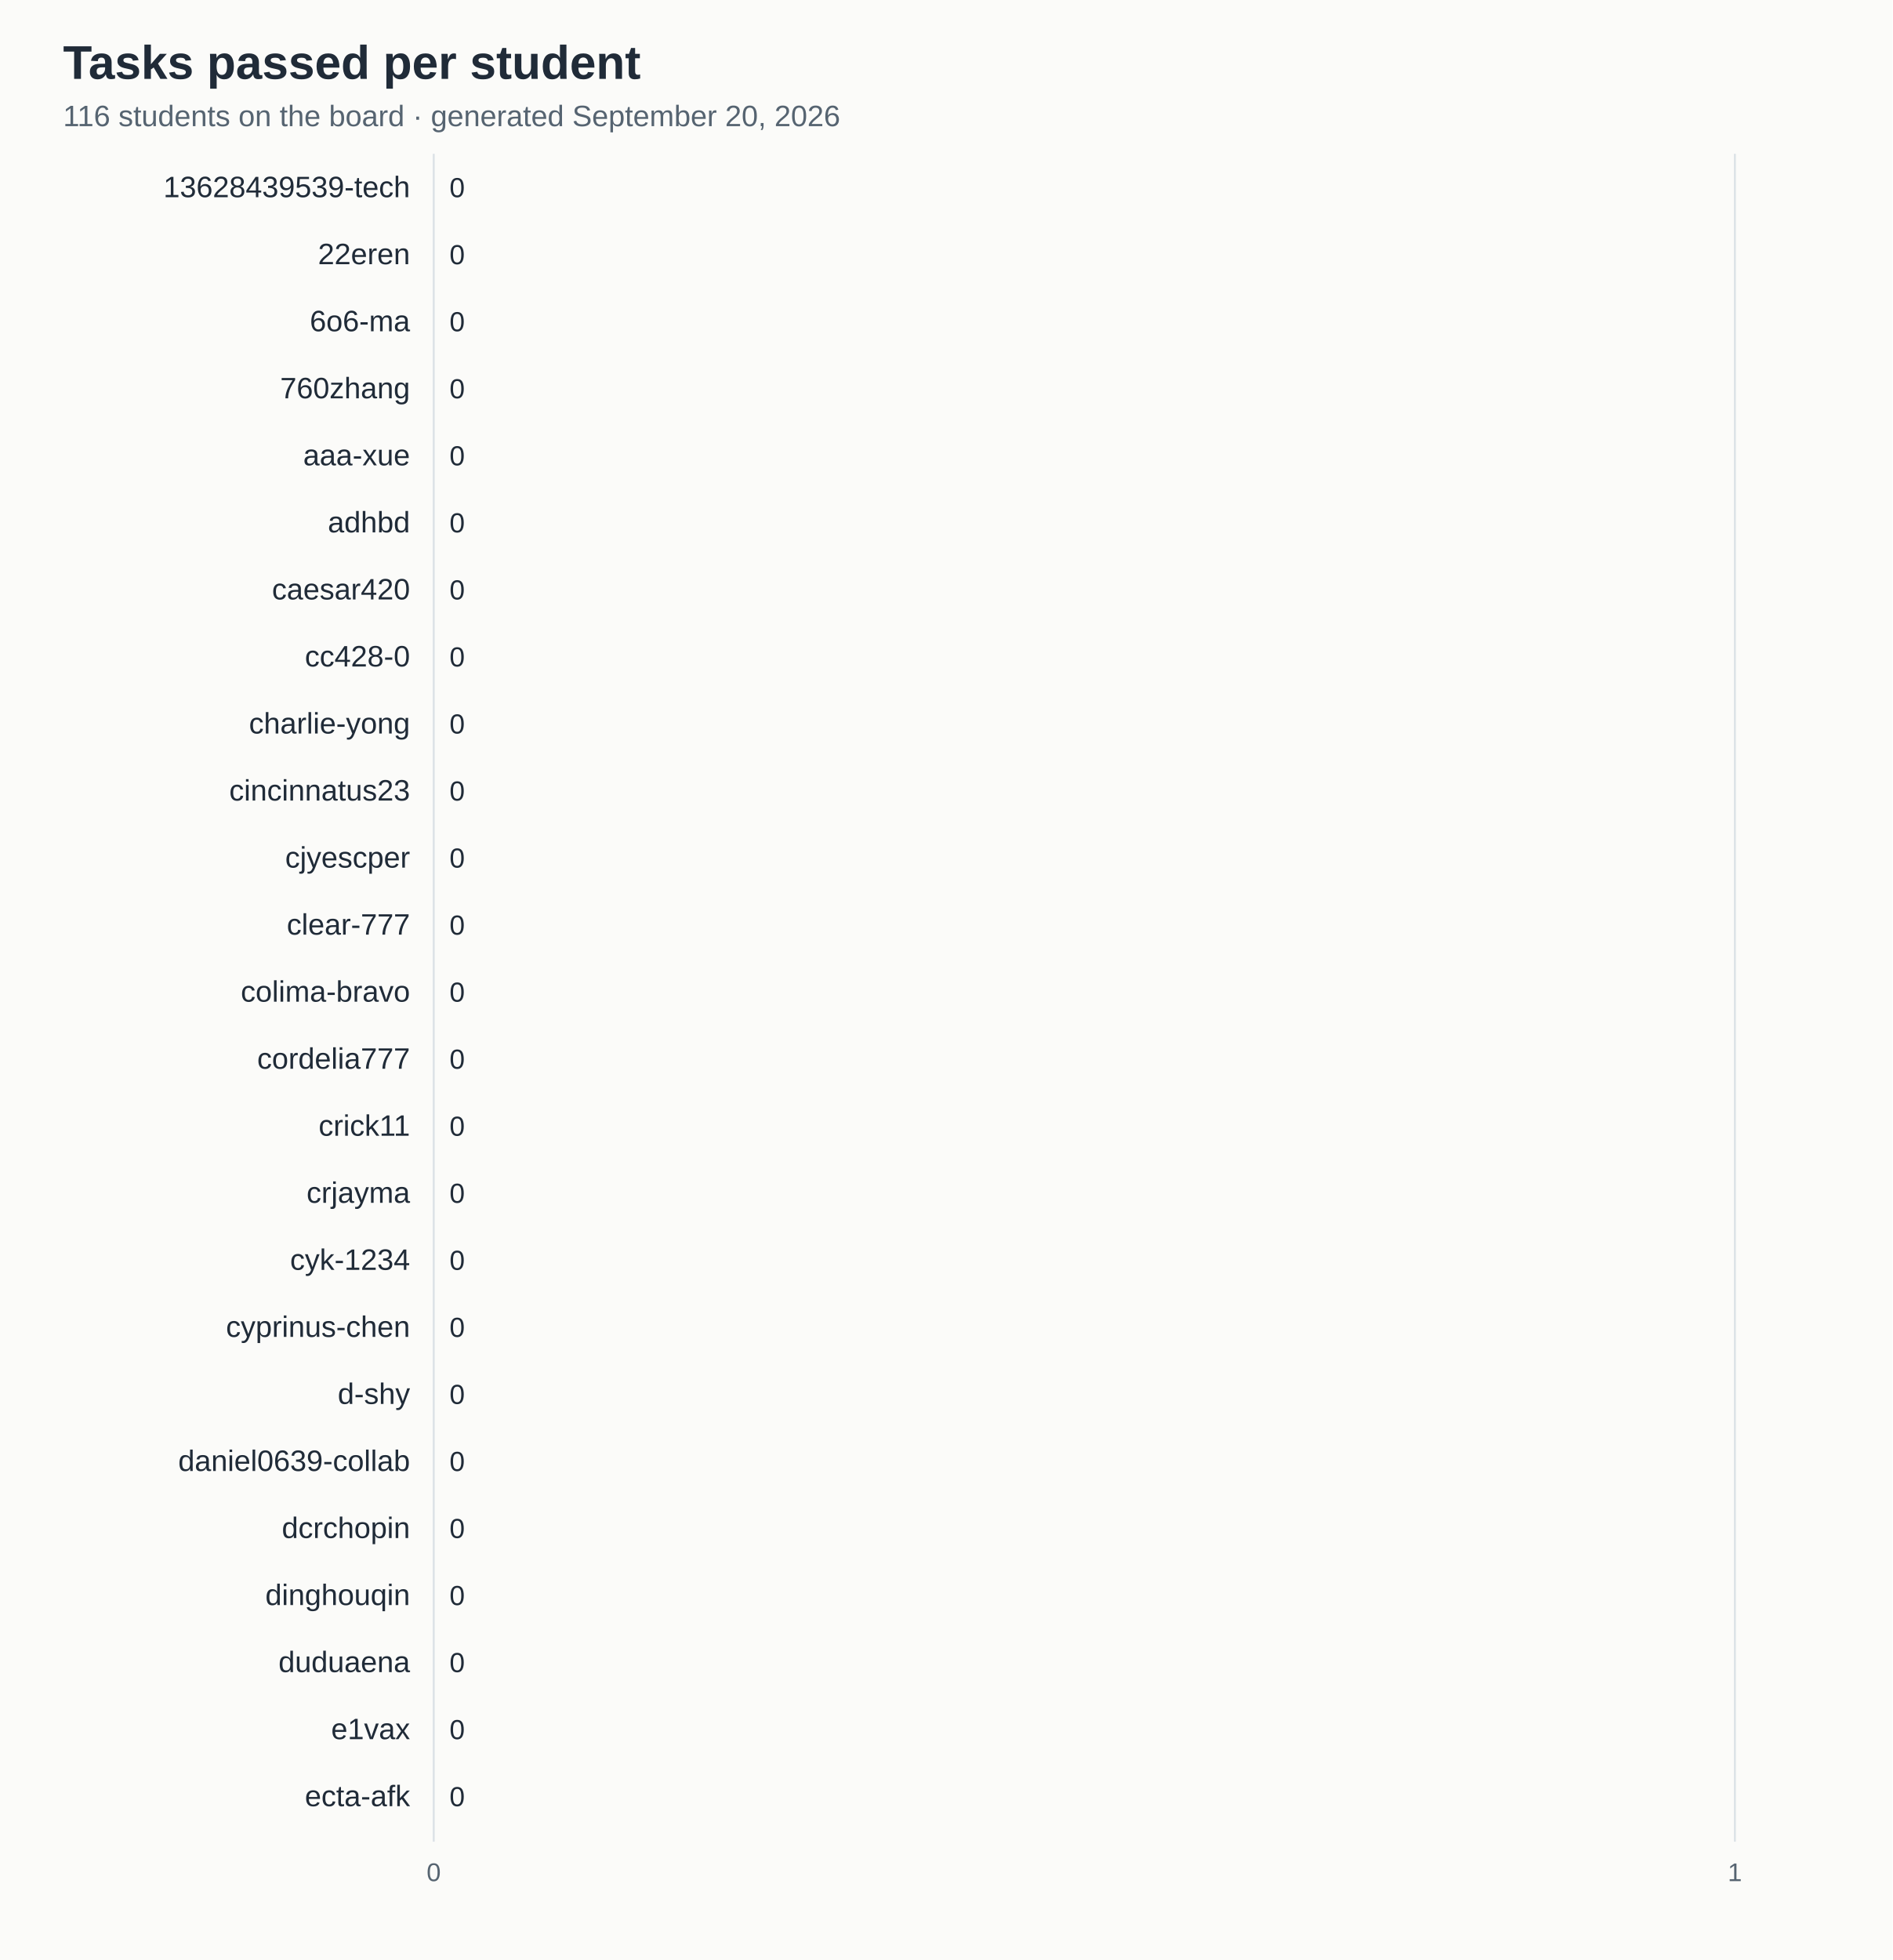
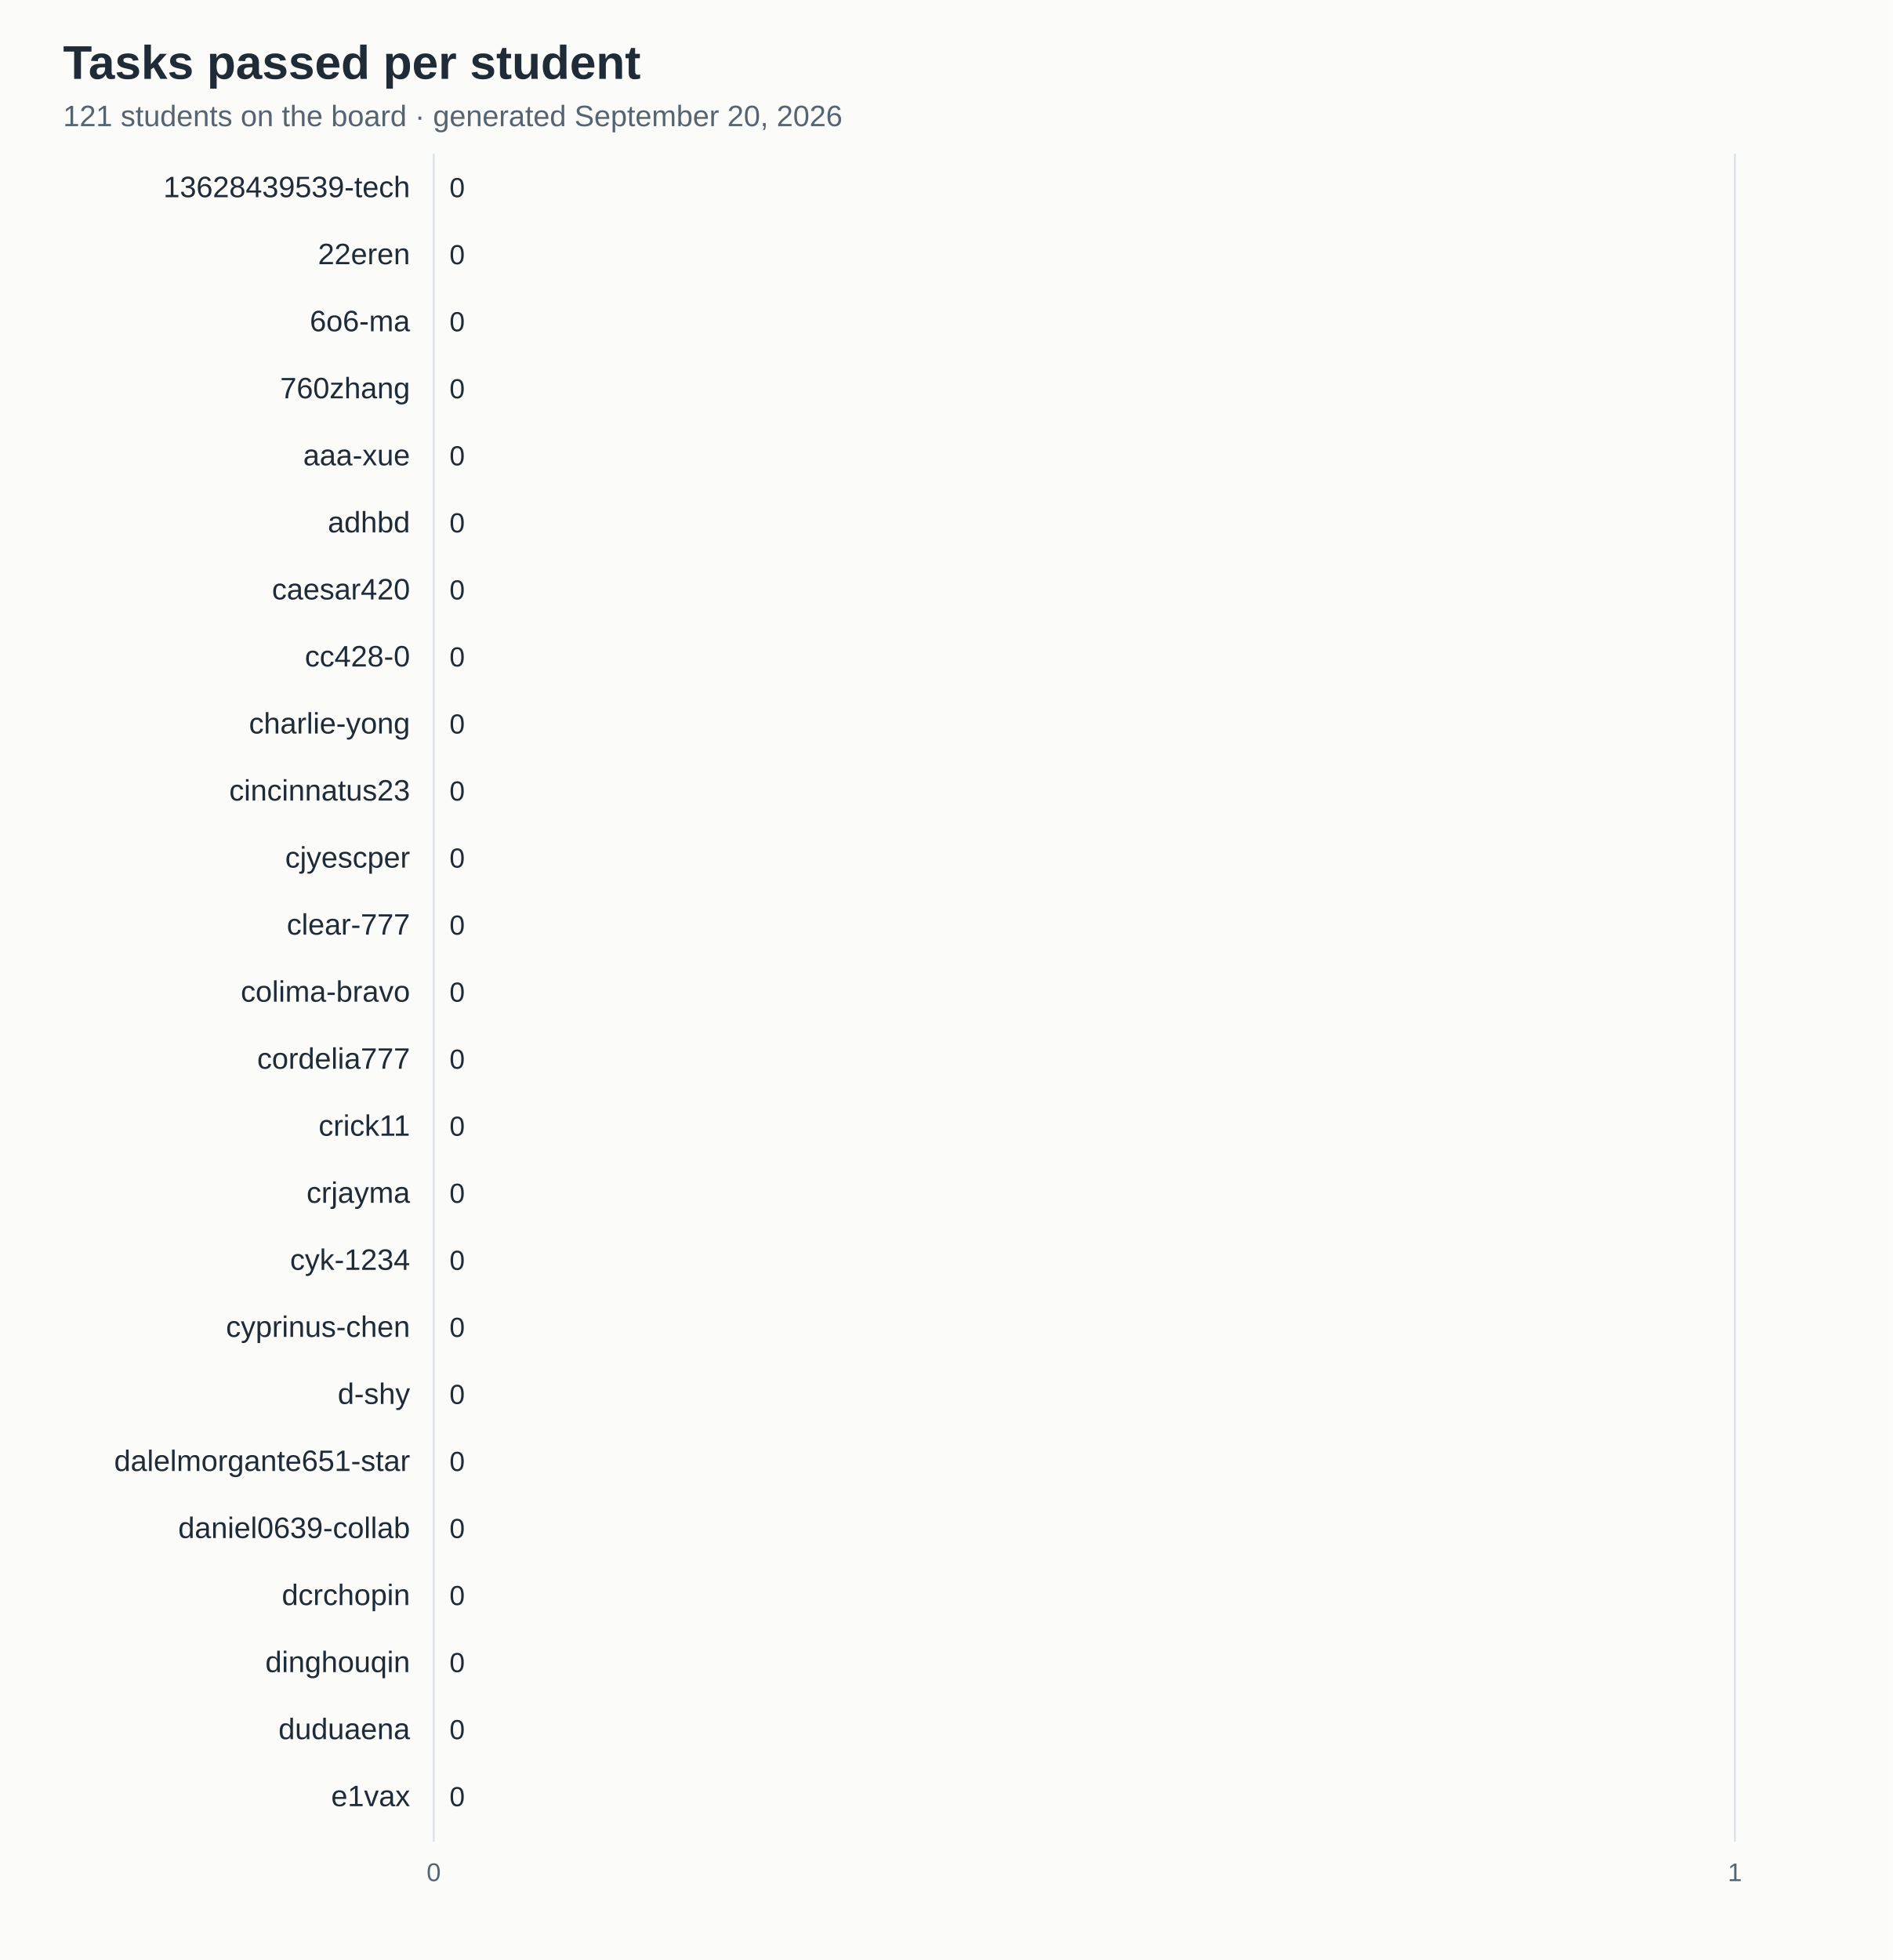
<svg xmlns="http://www.w3.org/2000/svg" width="960" height="994" viewBox="0 0 960 994" role="img" aria-labelledby="t" font-family="Arial, Helvetica Neue, PingFang SC, sans-serif">
  <rect width="960" height="994" fill="#fbfbf9" />
  <text x="32" y="40" font-size="24" font-weight="700" fill="#202b38">Tasks passed per student</text>
-   <text x="32" y="64" font-size="15" fill="#566471">116 students on the board · generated September 20, 2026</text>
+   <text x="32" y="64" font-size="15" fill="#566471">121 students on the board · generated September 20, 2026</text>
  <line x1="220.0" y1="78" x2="220.0" y2="934" stroke="#dce2e7" />
  <text x="220.0" y="954" font-size="13" fill="#566471" text-anchor="middle">0</text>
  <line x1="880.0" y1="78" x2="880.0" y2="934" stroke="#dce2e7" />
  <text x="880.0" y="954" font-size="13" fill="#566471" text-anchor="middle">1</text>
  <text x="208" y="100.0" font-size="15" fill="#202b38" text-anchor="end">13628439539-tech</text>
  <text x="228.0" y="100.0" font-size="14" fill="#202b38">0</text>
  <text x="208" y="134.0" font-size="15" fill="#202b38" text-anchor="end">22eren</text>
  <text x="228.0" y="134.0" font-size="14" fill="#202b38">0</text>
  <text x="208" y="168.0" font-size="15" fill="#202b38" text-anchor="end">6o6-ma</text>
  <text x="228.0" y="168.0" font-size="14" fill="#202b38">0</text>
  <text x="208" y="202.0" font-size="15" fill="#202b38" text-anchor="end">760zhang</text>
  <text x="228.0" y="202.0" font-size="14" fill="#202b38">0</text>
  <text x="208" y="236.0" font-size="15" fill="#202b38" text-anchor="end">aaa-xue</text>
  <text x="228.0" y="236.0" font-size="14" fill="#202b38">0</text>
  <text x="208" y="270.0" font-size="15" fill="#202b38" text-anchor="end">adhbd</text>
  <text x="228.0" y="270.0" font-size="14" fill="#202b38">0</text>
  <text x="208" y="304.0" font-size="15" fill="#202b38" text-anchor="end">caesar420</text>
  <text x="228.0" y="304.0" font-size="14" fill="#202b38">0</text>
  <text x="208" y="338.0" font-size="15" fill="#202b38" text-anchor="end">cc428-0</text>
  <text x="228.0" y="338.0" font-size="14" fill="#202b38">0</text>
  <text x="208" y="372.0" font-size="15" fill="#202b38" text-anchor="end">charlie-yong</text>
  <text x="228.0" y="372.0" font-size="14" fill="#202b38">0</text>
  <text x="208" y="406.0" font-size="15" fill="#202b38" text-anchor="end">cincinnatus23</text>
  <text x="228.0" y="406.0" font-size="14" fill="#202b38">0</text>
  <text x="208" y="440.0" font-size="15" fill="#202b38" text-anchor="end">cjyescper</text>
  <text x="228.0" y="440.0" font-size="14" fill="#202b38">0</text>
  <text x="208" y="474.0" font-size="15" fill="#202b38" text-anchor="end">clear-777</text>
  <text x="228.0" y="474.0" font-size="14" fill="#202b38">0</text>
  <text x="208" y="508.0" font-size="15" fill="#202b38" text-anchor="end">colima-bravo</text>
  <text x="228.0" y="508.0" font-size="14" fill="#202b38">0</text>
  <text x="208" y="542.0" font-size="15" fill="#202b38" text-anchor="end">cordelia777</text>
  <text x="228.0" y="542.0" font-size="14" fill="#202b38">0</text>
  <text x="208" y="576.0" font-size="15" fill="#202b38" text-anchor="end">crick11</text>
  <text x="228.0" y="576.0" font-size="14" fill="#202b38">0</text>
  <text x="208" y="610.0" font-size="15" fill="#202b38" text-anchor="end">crjayma</text>
  <text x="228.0" y="610.0" font-size="14" fill="#202b38">0</text>
  <text x="208" y="644.0" font-size="15" fill="#202b38" text-anchor="end">cyk-1234</text>
  <text x="228.0" y="644.0" font-size="14" fill="#202b38">0</text>
  <text x="208" y="678.0" font-size="15" fill="#202b38" text-anchor="end">cyprinus-chen</text>
  <text x="228.0" y="678.0" font-size="14" fill="#202b38">0</text>
  <text x="208" y="712.0" font-size="15" fill="#202b38" text-anchor="end">d-shy</text>
  <text x="228.0" y="712.0" font-size="14" fill="#202b38">0</text>
-   <text x="208" y="746.0" font-size="15" fill="#202b38" text-anchor="end">daniel0639-collab</text>
+   <text x="208" y="746.0" font-size="15" fill="#202b38" text-anchor="end">dalelmorgante651-star</text>
  <text x="228.0" y="746.0" font-size="14" fill="#202b38">0</text>
-   <text x="208" y="780.0" font-size="15" fill="#202b38" text-anchor="end">dcrchopin</text>
+   <text x="208" y="780.0" font-size="15" fill="#202b38" text-anchor="end">daniel0639-collab</text>
  <text x="228.0" y="780.0" font-size="14" fill="#202b38">0</text>
-   <text x="208" y="814.0" font-size="15" fill="#202b38" text-anchor="end">dinghouqin</text>
+   <text x="208" y="814.0" font-size="15" fill="#202b38" text-anchor="end">dcrchopin</text>
  <text x="228.0" y="814.0" font-size="14" fill="#202b38">0</text>
-   <text x="208" y="848.0" font-size="15" fill="#202b38" text-anchor="end">duduaena</text>
+   <text x="208" y="848.0" font-size="15" fill="#202b38" text-anchor="end">dinghouqin</text>
  <text x="228.0" y="848.0" font-size="14" fill="#202b38">0</text>
-   <text x="208" y="882.0" font-size="15" fill="#202b38" text-anchor="end">e1vax</text>
+   <text x="208" y="882.0" font-size="15" fill="#202b38" text-anchor="end">duduaena</text>
  <text x="228.0" y="882.0" font-size="14" fill="#202b38">0</text>
-   <text x="208" y="916.0" font-size="15" fill="#202b38" text-anchor="end">ecta-afk</text>
+   <text x="208" y="916.0" font-size="15" fill="#202b38" text-anchor="end">e1vax</text>
  <text x="228.0" y="916.0" font-size="14" fill="#202b38">0</text>
</svg>
